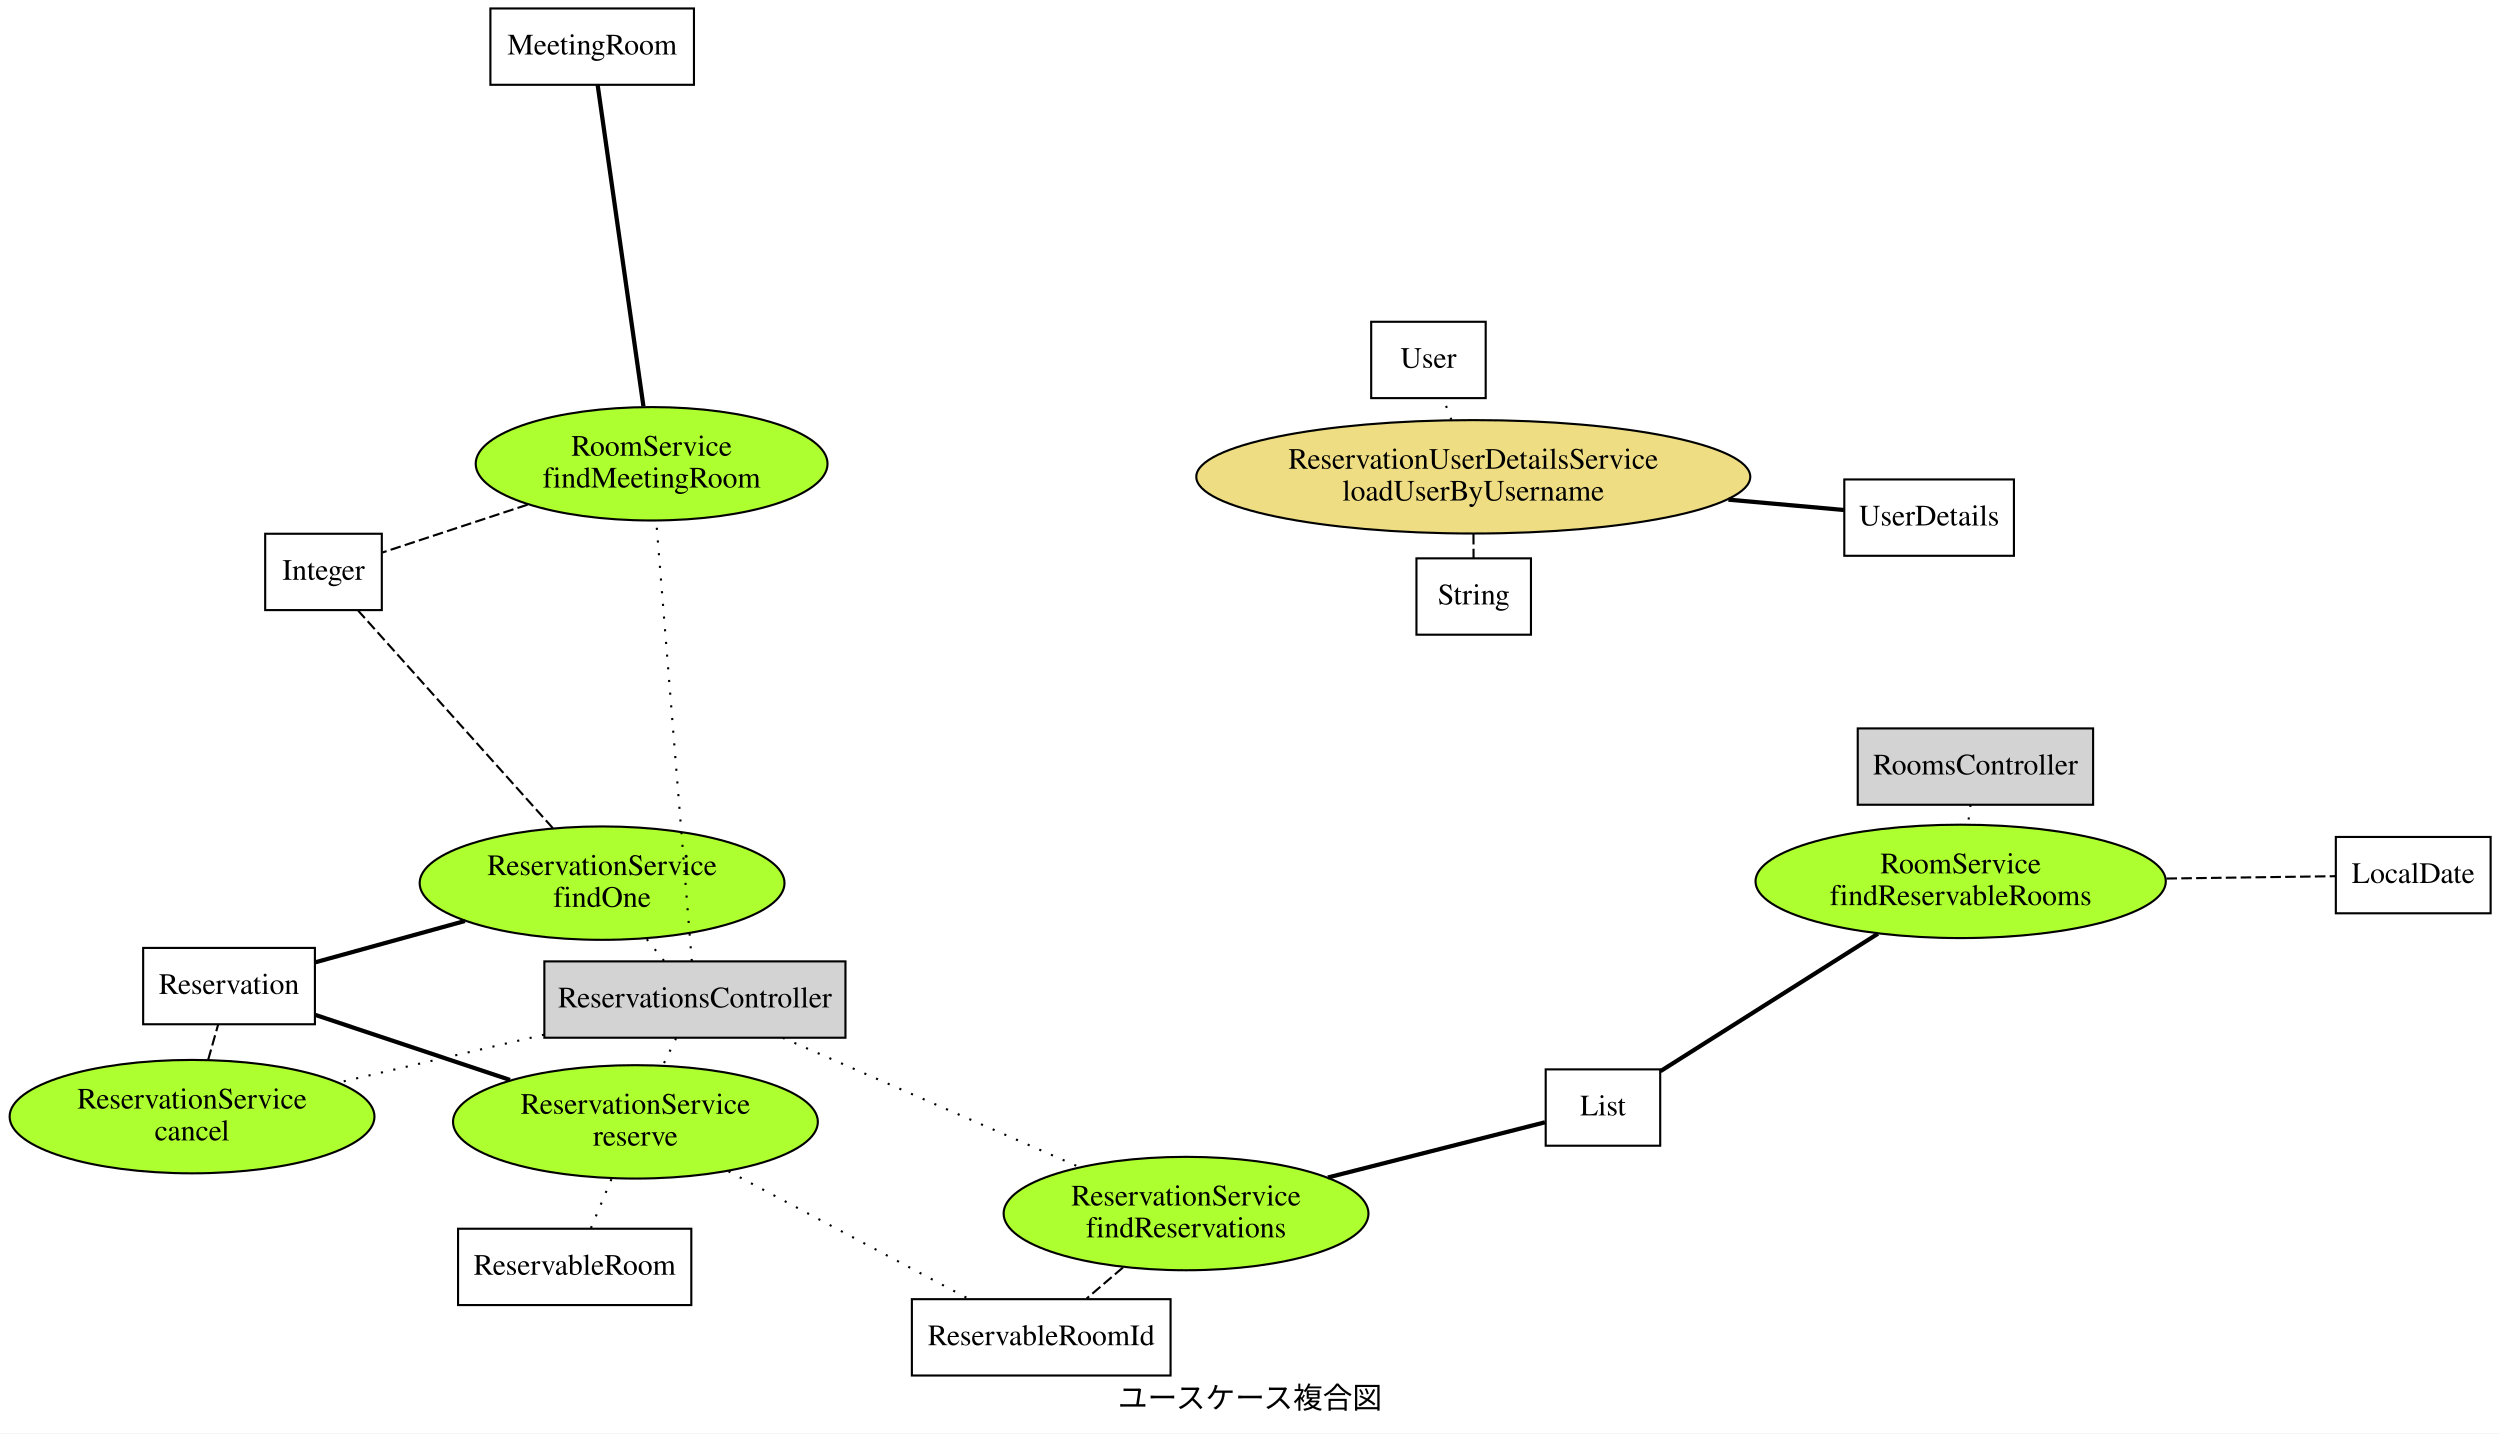
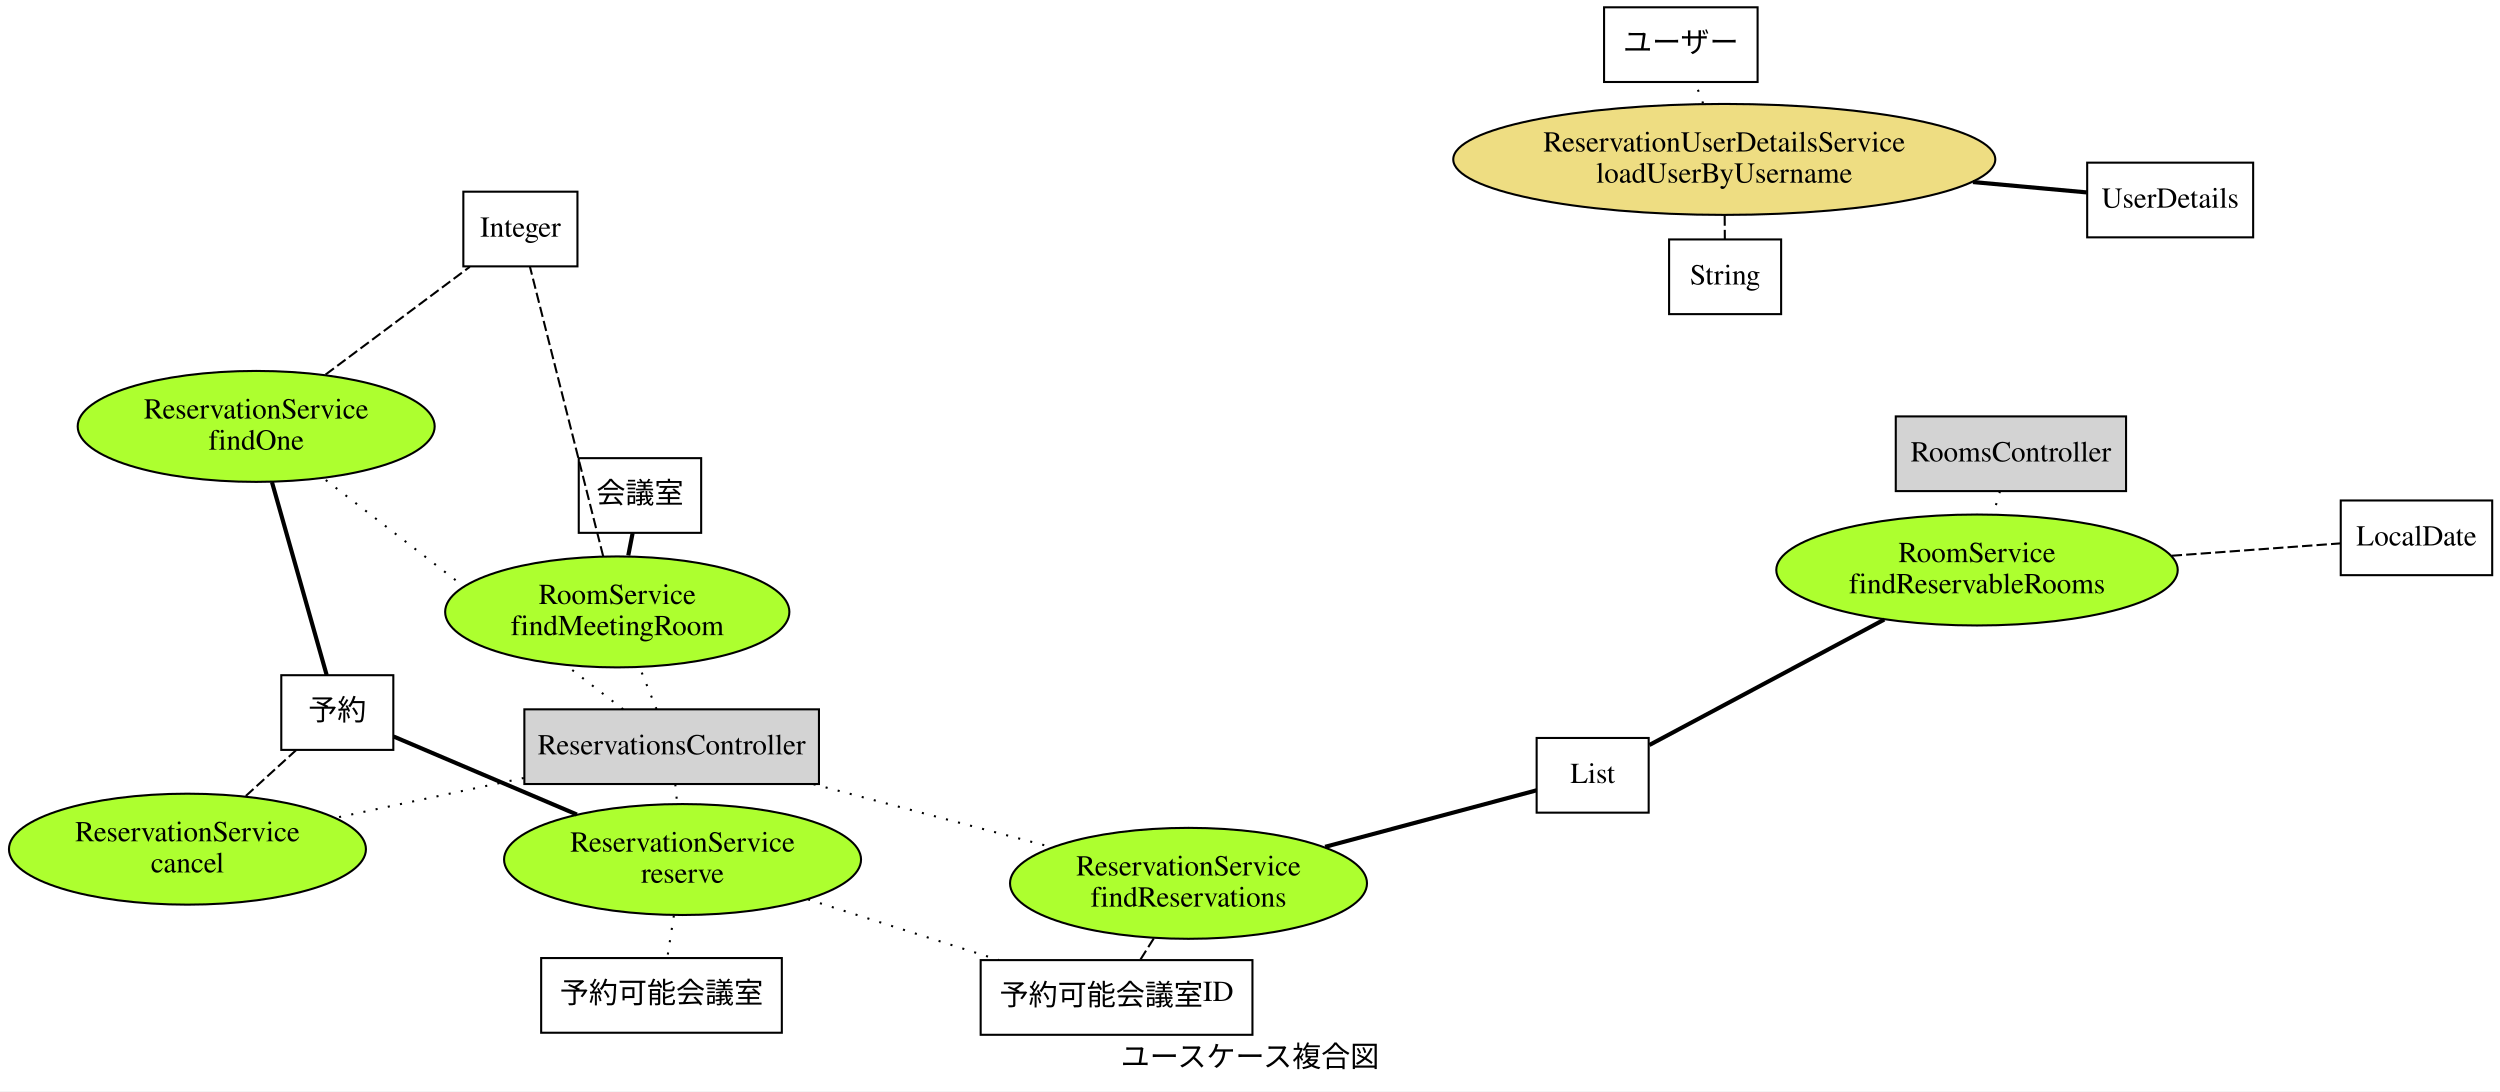
- <svg xmlns="http://www.w3.org/2000/svg" xmlns:xlink="http://www.w3.org/1999/xlink" width="1179px" height="676px" viewBox="0.00 0.00 1179.00 676.00">
-   <g id="graph0" class="graph" transform="scale(1.0 1.0) rotate(0) translate(4 649)">
-     <polygon fill="white" stroke="transparent" points="-4,27 -4,-649 1175,-649 1175,27 -4,27" />
-     <text text-anchor="middle" x="585.5" y="15.2" font-family="Times,serif" font-size="14.00">ユースケース複合図</text>
+ <svg xmlns="http://www.w3.org/2000/svg" xmlns:xlink="http://www.w3.org/1999/xlink" width="1205px" height="526px" viewBox="0.00 0.00 1205.00 526.00">
+   <g id="graph0" class="graph" transform="scale(1.0 1.0) rotate(0) translate(4 499)">
+     <polygon fill="white" stroke="transparent" points="-4,27 -4,-499 1201,-499 1201,27 -4,27" />
+     <text text-anchor="middle" x="598.5" y="15.2" font-family="Times,serif" font-size="14.00">ユースケース複合図</text>
    <g id="node1" class="node">
      <g id="a_node1">
        <a xlink:href="https://github.com/system-sekkei/library/tree/master/src/main/java/mrs/application/service/reservation/ReservationService.java" xlink:title="ReservationService.cancel(Reservation)">
-           <ellipse fill="greenyellow" stroke="black" cx="86.57" cy="-122.4" rx="86.03" ry="26.74" />
-           <text text-anchor="middle" x="86.57" y="-126.2" font-family="Times,serif" font-size="14.00">ReservationService</text>
-           <text text-anchor="middle" x="86.57" y="-111.2" font-family="Times,serif" font-size="14.00">cancel</text>
+           <ellipse fill="greenyellow" stroke="black" cx="86.35" cy="-89.7" rx="86.03" ry="26.74" />
+           <text text-anchor="middle" x="86.35" y="-93.5" font-family="Times,serif" font-size="14.00">ReservationService</text>
+           <text text-anchor="middle" x="86.35" y="-78.5" font-family="Times,serif" font-size="14.00">cancel</text>
        </a>
      </g>
    </g>
    <g id="node2" class="node">
      <g id="a_node2">
        <a xlink:title="Reservation">
-           <polygon fill="none" stroke="black" points="144.51,-201.96 63.51,-201.96 63.51,-165.96 144.51,-165.96 144.51,-201.96" />
-           <text text-anchor="middle" x="104.01" y="-180.26" font-family="Times,serif" font-size="14.00">Reservation</text>
+           <polygon fill="none" stroke="black" points="185.58,-173.55 131.58,-173.55 131.58,-137.55 185.58,-137.55 185.58,-173.55" />
+           <text text-anchor="middle" x="158.58" y="-151.85" font-family="Times,serif" font-size="14.00">予約</text>
        </a>
      </g>
    </g>
    <g id="edge1" class="edge">
-       <path fill="none" stroke="black" stroke-dasharray="5,2" d="M94.17,-149.22C95.75,-154.8 97.38,-160.54 98.85,-165.72" />
+       <path fill="none" stroke="black" stroke-dasharray="5,2" d="M114.49,-115.35C122.57,-122.71 131.21,-130.59 138.68,-137.4" />
    </g>
    <g id="node4" class="node">
      <g id="a_node4">
        <a xlink:href="https://github.com/system-sekkei/library/tree/master/src/main/java/mrs/application/service/reservation/ReservationService.java" xlink:title="ReservationService.findOne(Integer)">
-           <ellipse fill="greenyellow" stroke="black" cx="279.94" cy="-232.51" rx="86.03" ry="26.74" />
-           <text text-anchor="middle" x="279.94" y="-236.31" font-family="Times,serif" font-size="14.00">ReservationService</text>
-           <text text-anchor="middle" x="279.94" y="-221.31" font-family="Times,serif" font-size="14.00">findOne</text>
+           <ellipse fill="greenyellow" stroke="black" cx="119.48" cy="-293.47" rx="86.03" ry="26.74" />
+           <text text-anchor="middle" x="119.48" y="-297.27" font-family="Times,serif" font-size="14.00">ReservationService</text>
+           <text text-anchor="middle" x="119.48" y="-282.27" font-family="Times,serif" font-size="14.00">findOne</text>
        </a>
      </g>
    </g>
    <g id="edge3" class="edge">
-       <path fill="none" stroke="black" stroke-width="2" d="M144.82,-195.22C165.73,-200.99 191.68,-208.16 215.24,-214.66" />
+       <path fill="none" stroke="black" stroke-width="2" d="M153.47,-173.58C146.74,-197.31 134.86,-239.22 127.07,-266.67" />
    </g>
    <g id="node9" class="node">
      <g id="a_node9">
        <a xlink:href="https://github.com/system-sekkei/library/tree/master/src/main/java/mrs/application/service/reservation/ReservationService.java" xlink:title="ReservationService.reserve(Reservation)">
-           <ellipse fill="greenyellow" stroke="black" cx="295.67" cy="-119.93" rx="86.03" ry="26.74" />
-           <text text-anchor="middle" x="295.67" y="-123.73" font-family="Times,serif" font-size="14.00">ReservationService</text>
-           <text text-anchor="middle" x="295.67" y="-108.73" font-family="Times,serif" font-size="14.00">reserve</text>
+           <ellipse fill="greenyellow" stroke="black" cx="324.99" cy="-84.71" rx="86.03" ry="26.74" />
+           <text text-anchor="middle" x="324.99" y="-88.51" font-family="Times,serif" font-size="14.00">ReservationService</text>
+           <text text-anchor="middle" x="324.99" y="-73.51" font-family="Times,serif" font-size="14.00">reserve</text>
        </a>
      </g>
    </g>
    <g id="edge9" class="edge">
-       <path fill="none" stroke="black" stroke-width="2" d="M144.66,-170.38C171.36,-161.46 206.73,-149.64 236.53,-139.69" />
+       <path fill="none" stroke="black" stroke-width="2" d="M185.69,-144.01C209.54,-133.86 244.91,-118.8 274.04,-106.4" />
    </g>
    <g id="node3" class="node">
      <g id="a_node3">
        <a xlink:title="ReservationsController">
-           <polygon fill="lightgray" stroke="black" points="394.72,-195.61 252.72,-195.61 252.72,-159.61 394.72,-159.61 394.72,-195.61" />
-           <text text-anchor="middle" x="323.72" y="-173.91" font-family="Times,serif" font-size="14.00">ReservationsController</text>
+           <polygon fill="lightgray" stroke="black" points="390.74,-157.1 248.74,-157.1 248.74,-121.1 390.74,-121.1 390.74,-157.1" />
+           <text text-anchor="middle" x="319.74" y="-135.4" font-family="Times,serif" font-size="14.00">ReservationsController</text>
        </a>
      </g>
    </g>
    <g id="edge2" class="edge">
-       <path fill="none" stroke="black" stroke-dasharray="1,5" d="M252.57,-161.04C222.01,-153.93 186.41,-145.64 156.04,-138.57" />
+       <path fill="none" stroke="black" stroke-dasharray="1,5" d="M248.45,-124.01C219.76,-117.94 186.74,-110.95 158.01,-104.87" />
    </g>
    <g id="edge5" class="edge">
-       <path fill="none" stroke="black" stroke-dasharray="1,5" d="M309.14,-195.89C306.45,-199.26 303.6,-202.84 300.77,-206.38" />
+       <path fill="none" stroke="black" stroke-dasharray="1,5" d="M296.38,-157.11C260.68,-184.63 192.44,-237.23 151.95,-268.44" />
    </g>
    <g id="node6" class="node">
      <g id="a_node6">
        <a xlink:href="https://github.com/system-sekkei/library/tree/master/src/main/java/mrs/application/service/reservation/ReservationService.java" xlink:title="ReservationService.findReservations(ReservableRoomId)">
-           <ellipse fill="greenyellow" stroke="black" cx="555.34" cy="-76.69" rx="86.03" ry="26.74" />
-           <text text-anchor="middle" x="555.34" y="-80.49" font-family="Times,serif" font-size="14.00">ReservationService</text>
-           <text text-anchor="middle" x="555.34" y="-65.49" font-family="Times,serif" font-size="14.00">findReservations</text>
+           <ellipse fill="greenyellow" stroke="black" cx="568.86" cy="-73.23" rx="86.03" ry="26.74" />
+           <text text-anchor="middle" x="568.86" y="-77.03" font-family="Times,serif" font-size="14.00">ReservationService</text>
+           <text text-anchor="middle" x="568.86" y="-62.03" font-family="Times,serif" font-size="14.00">findReservations</text>
        </a>
      </g>
    </g>
    <g id="edge8" class="edge">
-       <path fill="none" stroke="black" stroke-dasharray="1,5" d="M365.13,-159.57C404.29,-142.5 463.15,-116.86 505.01,-98.62" />
+       <path fill="none" stroke="black" stroke-dasharray="1,5" d="M388.14,-121.02C423.86,-111.57 467.38,-100.06 502.76,-90.71" />
    </g>
    <g id="edge12" class="edge">
-       <path fill="none" stroke="black" stroke-dasharray="1,5" d="M314.84,-159.36C312.92,-155.4 310.84,-151.13 308.79,-146.91" />
+       <path fill="none" stroke="black" stroke-dasharray="1,5" d="M321.49,-120.99C321.77,-118.02 322.08,-114.89 322.38,-111.77" />
    </g>
    <g id="node11" class="node">
      <g id="a_node11">
        <a xlink:href="https://github.com/system-sekkei/library/tree/master/src/main/java/mrs/application/service/room/RoomService.java" xlink:title="RoomService.findMeetingRoom(Integer)">
-           <ellipse fill="greenyellow" stroke="black" cx="303.3" cy="-430.28" rx="82.96" ry="26.74" />
-           <text text-anchor="middle" x="303.3" y="-434.08" font-family="Times,serif" font-size="14.00">RoomService</text>
-           <text text-anchor="middle" x="303.3" y="-419.08" font-family="Times,serif" font-size="14.00">findMeetingRoom</text>
+           <ellipse fill="greenyellow" stroke="black" cx="293.52" cy="-204.06" rx="82.96" ry="26.74" />
+           <text text-anchor="middle" x="293.52" y="-207.86" font-family="Times,serif" font-size="14.00">RoomService</text>
+           <text text-anchor="middle" x="293.52" y="-192.86" font-family="Times,serif" font-size="14.00">findMeetingRoom</text>
        </a>
      </g>
    </g>
    <g id="edge15" class="edge">
-       <path fill="none" stroke="black" stroke-dasharray="1,5" d="M322.25,-195.78C318.7,-239.68 309.65,-351.71 305.47,-403.4" />
+       <path fill="none" stroke="black" stroke-dasharray="1,5" d="M312.44,-157.2C309.95,-163.35 307.12,-170.37 304.41,-177.07" />
    </g>
    <g id="node5" class="node">
      <g id="a_node5">
        <a xlink:title="Integer">
-           <polygon fill="none" stroke="black" points="176.06,-397.28 121.06,-397.28 121.06,-361.28 176.06,-361.28 176.06,-397.28" />
-           <text text-anchor="middle" x="148.56" y="-375.58" font-family="Times,serif" font-size="14.00">Integer</text>
+           <polygon fill="none" stroke="black" points="274.33,-406.61 219.33,-406.61 219.33,-370.61 274.33,-370.61 274.33,-406.61" />
+           <text text-anchor="middle" x="246.83" y="-384.91" font-family="Times,serif" font-size="14.00">Integer</text>
        </a>
      </g>
    </g>
    <g id="edge4" class="edge">
-       <path fill="none" stroke="black" stroke-dasharray="5,2" d="M256.75,-258.41C230.38,-287.87 188,-335.23 164.88,-361.05" />
+       <path fill="none" stroke="black" stroke-dasharray="5,2" d="M152.94,-318.47C174.75,-334.76 202.73,-355.66 222.45,-370.4" />
    </g>
    <g id="node8" class="node">
      <g id="a_node8">
        <a xlink:title="ReservableRoomId">
-           <polygon fill="none" stroke="black" points="548.04,-36.31 426.04,-36.31 426.04,-0.31 548.04,-0.31 548.04,-36.31" />
-           <text text-anchor="middle" x="487.04" y="-14.61" font-family="Times,serif" font-size="14.00">ReservableRoomId</text>
+           <polygon fill="none" stroke="black" points="599.68,-36.23 468.68,-36.23 468.68,-0.23 599.68,-0.23 599.68,-36.23" />
+           <text text-anchor="middle" x="534.18" y="-14.53" font-family="Times,serif" font-size="14.00">予約可能会議室ID</text>
        </a>
      </g>
    </g>
    <g id="edge7" class="edge">
-       <path fill="none" stroke="black" stroke-dasharray="5,2" d="M525.58,-51.25C519.83,-46.34 513.91,-41.28 508.48,-36.64" />
+       <path fill="none" stroke="black" stroke-dasharray="5,2" d="M552.13,-46.7C549.91,-43.18 547.68,-39.65 545.58,-36.32" />
    </g>
    <g id="node7" class="node">
      <g id="a_node7">
        <a xlink:title="List">
-           <polygon fill="none" stroke="black" points="778.95,-144.68 724.95,-144.68 724.95,-108.68 778.95,-108.68 778.95,-144.68" />
-           <text text-anchor="middle" x="751.95" y="-122.98" font-family="Times,serif" font-size="14.00">List</text>
+           <polygon fill="none" stroke="black" points="790.66,-143.3 736.66,-143.3 736.66,-107.3 790.66,-107.3 790.66,-143.3" />
+           <text text-anchor="middle" x="763.66" y="-121.6" font-family="Times,serif" font-size="14.00">List</text>
        </a>
      </g>
    </g>
    <g id="edge6" class="edge">
-       <path fill="none" stroke="black" stroke-width="2" d="M724.61,-119.73C698.23,-113.02 657.26,-102.6 622.23,-93.7" />
+       <path fill="none" stroke="black" stroke-width="2" d="M736.57,-118.06C710.33,-111.04 669.51,-100.13 634.71,-90.83" />
    </g>
    <g id="node13" class="node">
      <g id="a_node13">
        <a xlink:href="https://github.com/system-sekkei/library/tree/master/src/main/java/mrs/application/service/room/RoomService.java" xlink:title="RoomService.findReservableRooms(LocalDate)">
-           <ellipse fill="greenyellow" stroke="black" cx="920.65" cy="-233.34" rx="96.75" ry="26.74" />
-           <text text-anchor="middle" x="920.65" y="-237.14" font-family="Times,serif" font-size="14.00">RoomService</text>
-           <text text-anchor="middle" x="920.65" y="-222.14" font-family="Times,serif" font-size="14.00">findReservableRooms</text>
+           <ellipse fill="greenyellow" stroke="black" cx="948.92" cy="-224.26" rx="96.75" ry="26.74" />
+           <text text-anchor="middle" x="948.92" y="-228.06" font-family="Times,serif" font-size="14.00">RoomService</text>
+           <text text-anchor="middle" x="948.92" y="-213.06" font-family="Times,serif" font-size="14.00">findReservableRooms</text>
        </a>
      </g>
    </g>
    <g id="edge16" class="edge">
-       <path fill="none" stroke="black" stroke-width="2" d="M779.05,-143.82C806.81,-161.37 850.22,-188.82 881.67,-208.7" />
+       <path fill="none" stroke="black" stroke-width="2" d="M790.99,-139.9C820.79,-155.82 868.91,-181.53 904.22,-200.39" />
    </g>
    <g id="edge11" class="edge">
-       <path fill="none" stroke="black" stroke-dasharray="1,5" d="M339.57,-96.62C374,-78.34 421.23,-53.26 452.87,-36.46" />
+       <path fill="none" stroke="black" stroke-dasharray="1,5" d="M385.49,-65.48C414.45,-56.28 448.93,-45.32 477.39,-36.28" />
    </g>
    <g id="node10" class="node">
      <g id="a_node10">
        <a xlink:title="ReservableRoom">
-           <polygon fill="none" stroke="black" points="322.02,-69.53 212.02,-69.53 212.02,-33.53 322.02,-33.53 322.02,-69.53" />
-           <text text-anchor="middle" x="267.02" y="-47.83" font-family="Times,serif" font-size="14.00">ReservableRoom</text>
+           <polygon fill="none" stroke="black" points="372.84,-37.22 256.84,-37.22 256.84,-1.22 372.84,-1.22 372.84,-37.22" />
+           <text text-anchor="middle" x="314.84" y="-15.52" font-family="Times,serif" font-size="14.00">予約可能会議室</text>
        </a>
      </g>
    </g>
    <g id="edge10" class="edge">
-       <path fill="none" stroke="black" stroke-dasharray="1,5" d="M284.34,-92.9C281.09,-85.13 277.62,-76.85 274.65,-69.75" />
+       <path fill="none" stroke="black" stroke-dasharray="1,5" d="M320.8,-57.69C319.75,-50.93 318.65,-43.83 317.68,-37.59" />
    </g>
    <g id="edge14" class="edge">
-       <path fill="none" stroke="black" stroke-dasharray="5,2" d="M244.8,-411C221.35,-403.27 195.44,-394.73 176.42,-388.46" />
+       <path fill="none" stroke="black" stroke-dasharray="5,2" d="M286.73,-230.89C277.1,-268.98 259.71,-337.72 251.44,-370.4" />
    </g>
    <g id="node12" class="node">
      <g id="a_node12">
        <a xlink:title="MeetingRoom">
-           <polygon fill="none" stroke="black" points="323.27,-645.01 227.27,-645.01 227.27,-609.01 323.27,-609.01 323.27,-645.01" />
-           <text text-anchor="middle" x="275.27" y="-623.31" font-family="Times,serif" font-size="14.00">MeetingRoom</text>
+           <polygon fill="none" stroke="black" points="333.96,-278.17 274.96,-278.17 274.96,-242.17 333.96,-242.17 333.96,-278.17" />
+           <text text-anchor="middle" x="304.46" y="-256.47" font-family="Times,serif" font-size="14.00">会議室</text>
        </a>
      </g>
    </g>
    <g id="edge13" class="edge">
-       <path fill="none" stroke="black" stroke-width="2" d="M277.86,-608.85C282.81,-574.13 293.63,-498.16 299.44,-457.4" />
+       <path fill="none" stroke="black" stroke-width="2" d="M300.94,-242.11C300.26,-238.65 299.54,-234.95 298.83,-231.28" />
    </g>
    <g id="node14" class="node">
      <g id="a_node14">
        <a xlink:title="LocalDate">
-           <polygon fill="none" stroke="black" points="1170.58,-254.29 1097.58,-254.29 1097.58,-218.29 1170.58,-218.29 1170.58,-254.29" />
-           <text text-anchor="middle" x="1134.08" y="-232.59" font-family="Times,serif" font-size="14.00">LocalDate</text>
+           <polygon fill="none" stroke="black" points="1197.24,-257.77 1124.24,-257.77 1124.24,-221.77 1197.24,-221.77 1197.24,-257.77" />
+           <text text-anchor="middle" x="1160.74" y="-236.07" font-family="Times,serif" font-size="14.00">LocalDate</text>
        </a>
      </g>
    </g>
    <g id="edge17" class="edge">
-       <path fill="none" stroke="black" stroke-dasharray="5,2" d="M1017.69,-234.68C1046.09,-235.08 1075.43,-235.48 1097.54,-235.79" />
+       <path fill="none" stroke="black" stroke-dasharray="5,2" d="M1042.75,-231.13C1071.52,-233.24 1101.5,-235.43 1124.04,-237.08" />
    </g>
    <g id="node15" class="node">
      <g id="a_node15">
        <a xlink:title="RoomsController">
-           <polygon fill="lightgray" stroke="black" points="983.11,-305.48 872.11,-305.48 872.11,-269.48 983.11,-269.48 983.11,-305.48" />
-           <text text-anchor="middle" x="927.61" y="-283.78" font-family="Times,serif" font-size="14.00">RoomsController</text>
+           <polygon fill="lightgray" stroke="black" points="1020.76,-298.29 909.76,-298.29 909.76,-262.29 1020.76,-262.29 1020.76,-298.29" />
+           <text text-anchor="middle" x="965.26" y="-276.59" font-family="Times,serif" font-size="14.00">RoomsController</text>
        </a>
      </g>
    </g>
    <g id="edge18" class="edge">
-       <path fill="none" stroke="black" stroke-dasharray="1,5" d="M925.29,-269.45C924.91,-266.5 924.51,-263.38 924.11,-260.27" />
+       <path fill="none" stroke="black" stroke-dasharray="1,5" d="M960,-262.26C958.99,-258.8 957.91,-255.11 956.84,-251.45" />
    </g>
    <g id="node16" class="node">
      <g id="a_node16">
        <a xlink:href="https://github.com/system-sekkei/library/tree/master/src/main/java/mrs/application/service/user/ReservationUserDetailsService.java" xlink:title="ReservationUserDetailsService.loadUserByUsername(String)">
-           <ellipse fill="#eedd82" stroke="black" cx="690.8" cy="-424.14" rx="130.63" ry="26.74" />
-           <text text-anchor="middle" x="690.8" y="-427.94" font-family="Times,serif" font-size="14.00">ReservationUserDetailsService</text>
-           <text text-anchor="middle" x="690.8" y="-412.94" font-family="Times,serif" font-size="14.00">loadUserByUsername</text>
+           <ellipse fill="#eedd82" stroke="black" cx="827.1" cy="-422.16" rx="130.63" ry="26.74" />
+           <text text-anchor="middle" x="827.1" y="-425.96" font-family="Times,serif" font-size="14.00">ReservationUserDetailsService</text>
+           <text text-anchor="middle" x="827.1" y="-410.96" font-family="Times,serif" font-size="14.00">loadUserByUsername</text>
        </a>
      </g>
    </g>
    <g id="node18" class="node">
      <g id="a_node18">
        <a xlink:title="String">
-           <polygon fill="none" stroke="black" points="718,-385.68 664,-385.68 664,-349.68 718,-349.68 718,-385.68" />
-           <text text-anchor="middle" x="691" y="-363.98" font-family="Times,serif" font-size="14.00">String</text>
+           <polygon fill="none" stroke="black" points="854.5,-383.59 800.5,-383.59 800.5,-347.59 854.5,-347.59 854.5,-383.59" />
+           <text text-anchor="middle" x="827.5" y="-361.89" font-family="Times,serif" font-size="14.00">String</text>
        </a>
      </g>
    </g>
    <g id="edge20" class="edge">
-       <path fill="none" stroke="black" stroke-dasharray="5,2" d="M690.89,-397.23C690.91,-393.37 690.92,-389.47 690.93,-385.84" />
+       <path fill="none" stroke="black" stroke-dasharray="5,2" d="M827.29,-395.2C827.32,-391.33 827.35,-387.43 827.37,-383.78" />
    </g>
    <g id="node19" class="node">
      <g id="a_node19">
        <a xlink:title="User">
-           <polygon fill="none" stroke="black" points="696.65,-497.25 642.65,-497.25 642.65,-461.25 696.65,-461.25 696.65,-497.25" />
-           <text text-anchor="middle" x="669.65" y="-475.55" font-family="Times,serif" font-size="14.00">User</text>
+           <polygon fill="none" stroke="black" points="843.16,-495.48 769.16,-495.48 769.16,-459.48 843.16,-459.48 843.16,-495.48" />
+           <text text-anchor="middle" x="806.16" y="-473.78" font-family="Times,serif" font-size="14.00">ユーザー</text>
        </a>
      </g>
    </g>
    <g id="edge21" class="edge">
-       <path fill="none" stroke="black" stroke-dasharray="1,5" d="M680.47,-451.05C679.17,-454.44 677.87,-457.84 676.63,-461.05" />
+       <path fill="none" stroke="black" stroke-dasharray="1,5" d="M816.88,-449.17C815.59,-452.57 814.3,-455.98 813.08,-459.21" />
    </g>
    <g id="node17" class="node">
      <g id="a_node17">
        <a xlink:title="UserDetails">
-           <polygon fill="none" stroke="black" points="945.77,-422.89 865.77,-422.89 865.77,-386.89 945.77,-386.89 945.77,-422.89" />
-           <text text-anchor="middle" x="905.77" y="-401.19" font-family="Times,serif" font-size="14.00">UserDetails</text>
+           <polygon fill="none" stroke="black" points="1082.02,-420.6 1002.02,-420.6 1002.02,-384.6 1082.02,-384.6 1082.02,-420.6" />
+           <text text-anchor="middle" x="1042.02" y="-398.9" font-family="Times,serif" font-size="14.00">UserDetails</text>
        </a>
      </g>
    </g>
    <g id="edge19" class="edge">
-       <path fill="none" stroke="black" stroke-width="2" d="M865.59,-408.48C849.79,-409.9 830.75,-411.6 811.12,-413.36" />
+       <path fill="none" stroke="black" stroke-width="2" d="M1001.85,-406.25C985.94,-407.7 966.72,-409.45 946.95,-411.25" />
    </g>
  </g>
</svg>
